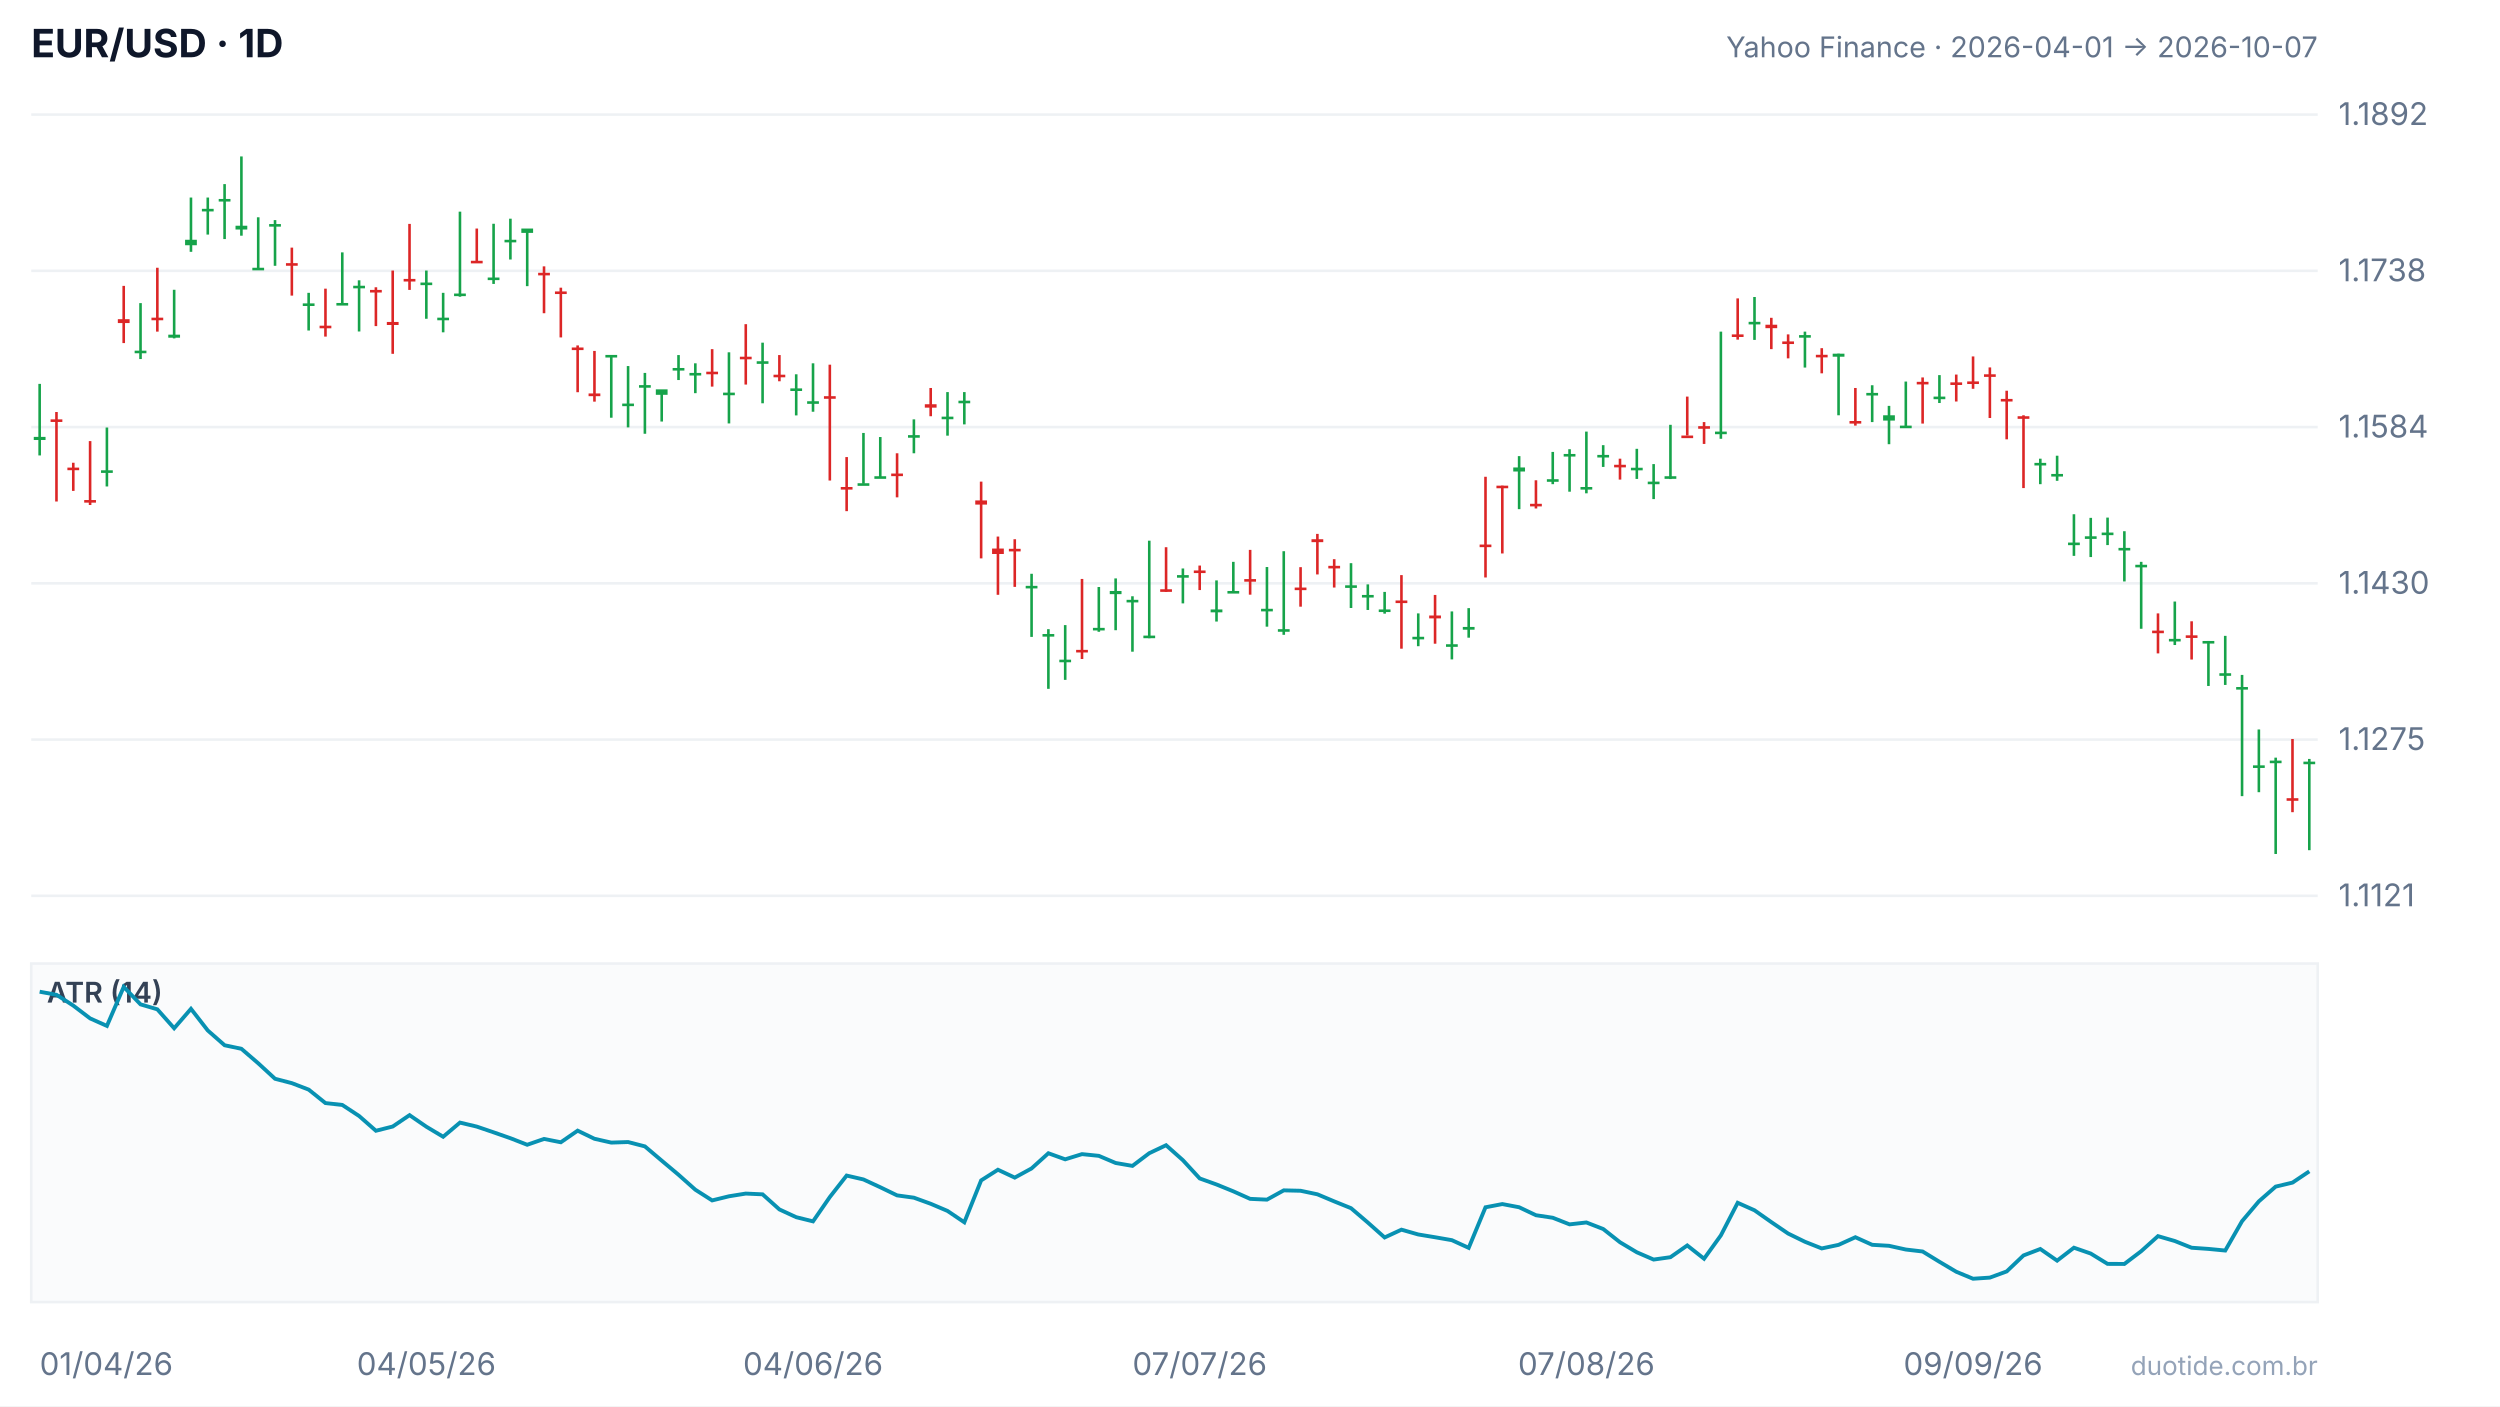
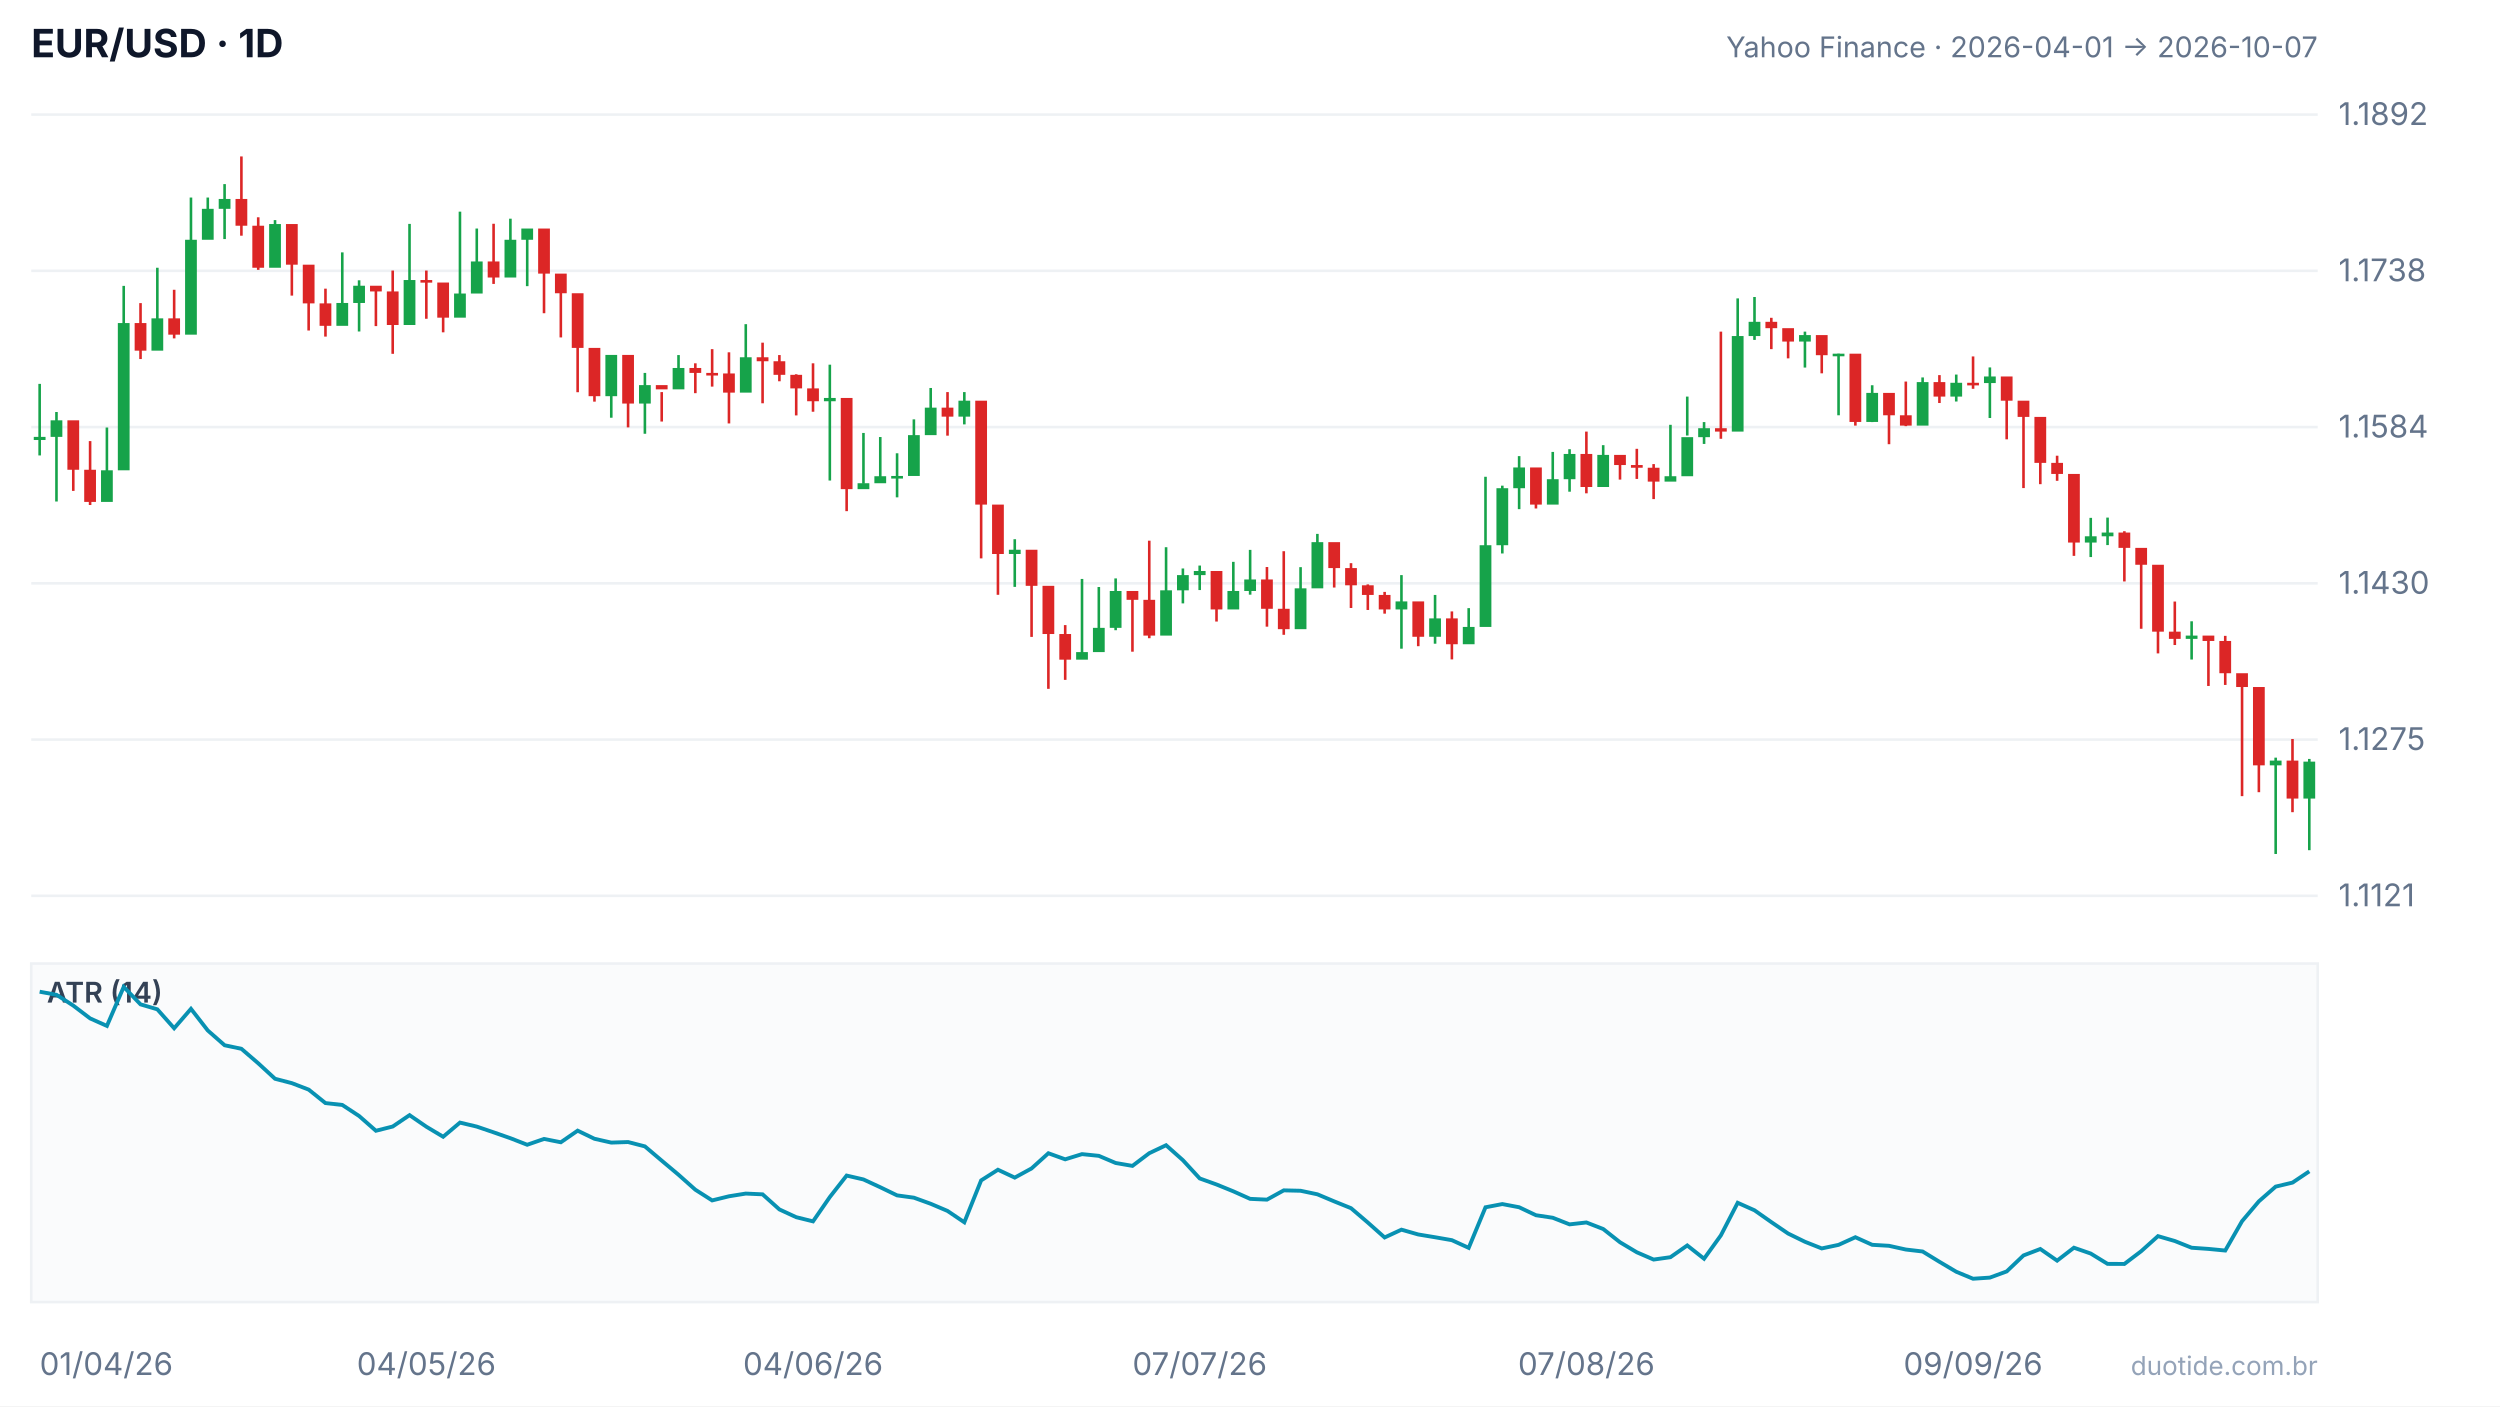
<svg xmlns="http://www.w3.org/2000/svg" viewBox="0 0 960 540" font-family="Inter,system-ui,sans-serif" font-size="12" role="img">
  <rect width="960" height="540" fill="#ffffff" />
  <text x="12" y="22" font-size="15" font-weight="700" fill="#0f172a">EUR/USD · 1D</text>
  <text x="890" y="22" font-size="11" fill="#64748b" text-anchor="end">Yahoo Finance · 2026-04-01 → 2026-10-07</text>
  <line x1="12" x2="890" y1="344" y2="344" stroke="#eef1f4" />
  <text x="898" y="348" fill="#64748b">1.1121</text>
  <line x1="12" x2="890" y1="284" y2="284" stroke="#eef1f4" />
  <text x="898" y="288" fill="#64748b">1.1275</text>
  <line x1="12" x2="890" y1="224" y2="224" stroke="#eef1f4" />
  <text x="898" y="228" fill="#64748b">1.1430</text>
  <line x1="12" x2="890" y1="164" y2="164" stroke="#eef1f4" />
  <text x="898" y="168" fill="#64748b">1.1584</text>
  <line x1="12" x2="890" y1="104" y2="104" stroke="#eef1f4" />
  <text x="898" y="108" fill="#64748b">1.1738</text>
  <line x1="12" x2="890" y1="44" y2="44" stroke="#eef1f4" />
  <text x="898" y="48" fill="#64748b">1.1892</text>
  <text x="15.228" y="528" fill="#64748b" text-anchor="start">01/04/26</text>
  <text x="163.713" y="528" fill="#64748b" text-anchor="middle">04/05/26</text>
  <text x="312.199" y="528" fill="#64748b" text-anchor="middle">04/06/26</text>
  <text x="460.684" y="528" fill="#64748b" text-anchor="middle">07/07/26</text>
  <text x="609.169" y="528" fill="#64748b" text-anchor="middle">07/08/26</text>
  <text x="757.654" y="528" fill="#64748b" text-anchor="middle">09/09/26</text>
  <line x1="15.228" x2="15.228" y1="147.408" y2="174.89" stroke="#16a34a" />
  <rect x="12.968" y="167.765" width="4.519" height="1.198" fill="#16a34a" />
-   <line x1="21.684" x2="21.684" y1="158.211" y2="192.58" stroke="#dc2626" />
-   <rect x="19.424" y="161.035" width="4.519" height="1" fill="#dc2626" />
+   <line x1="21.684" x2="21.684" y1="158.211" y2="192.58" stroke="#16a34a" />
+   <rect x="19.424" y="161.401" width="4.519" height="6.364" fill="#16a34a" />
  <line x1="28.14" x2="28.14" y1="177.693" y2="188.506" stroke="#dc2626" />
-   <rect x="25.88" y="179.559" width="4.519" height="1" fill="#dc2626" />
+   <rect x="25.88" y="161.401" width="4.519" height="18.987" fill="#dc2626" />
  <line x1="34.596" x2="34.596" y1="169.379" y2="193.919" stroke="#dc2626" />
-   <rect x="32.336" y="192.013" width="4.519" height="1" fill="#dc2626" />
+   <rect x="32.336" y="180.388" width="4.519" height="12.347" fill="#dc2626" />
  <line x1="41.051" x2="41.051" y1="164.168" y2="186.802" stroke="#16a34a" />
-   <rect x="38.792" y="180.596" width="4.519" height="1" fill="#16a34a" />
-   <line x1="47.507" x2="47.507" y1="109.776" y2="131.743" stroke="#dc2626" />
-   <rect x="45.248" y="122.567" width="4.519" height="1.487" fill="#dc2626" />
-   <line x1="53.963" x2="53.963" y1="116.394" y2="137.874" stroke="#16a34a" />
-   <rect x="51.704" y="134.652" width="4.519" height="1" fill="#16a34a" />
-   <line x1="60.419" x2="60.419" y1="102.818" y2="127.345" stroke="#dc2626" />
-   <rect x="58.16" y="121.982" width="4.519" height="1" fill="#dc2626" />
-   <line x1="66.875" x2="66.875" y1="111.273" y2="129.942" stroke="#16a34a" />
-   <rect x="64.615" y="128.512" width="4.519" height="1.166" fill="#16a34a" />
+   <rect x="38.792" y="180.596" width="4.519" height="12.139" fill="#16a34a" />
+   <line x1="47.507" x2="47.507" y1="109.776" y2="131.743" stroke="#16a34a" />
+   <rect x="45.248" y="124.055" width="4.519" height="56.541" fill="#16a34a" />
+   <line x1="53.963" x2="53.963" y1="116.394" y2="137.874" stroke="#dc2626" />
+   <rect x="51.704" y="124.055" width="4.519" height="10.598" fill="#dc2626" />
+   <line x1="60.419" x2="60.419" y1="102.818" y2="127.345" stroke="#16a34a" />
+   <rect x="58.16" y="122.248" width="4.519" height="12.404" fill="#16a34a" />
+   <line x1="66.875" x2="66.875" y1="111.273" y2="129.942" stroke="#dc2626" />
+   <rect x="64.615" y="122.248" width="4.519" height="6.263" fill="#dc2626" />
  <line x1="73.331" x2="73.331" y1="75.856" y2="96.699" stroke="#16a34a" />
-   <rect x="71.071" y="92.071" width="4.519" height="2.1" fill="#16a34a" />
+   <rect x="71.071" y="92.071" width="4.519" height="36.44" fill="#16a34a" />
  <line x1="79.787" x2="79.787" y1="75.856" y2="90.078" stroke="#16a34a" />
-   <rect x="77.527" y="80.192" width="4.519" height="1" fill="#16a34a" />
+   <rect x="77.527" y="80.192" width="4.519" height="11.88" fill="#16a34a" />
  <line x1="86.243" x2="86.243" y1="70.697" y2="91.802" stroke="#16a34a" />
-   <rect x="83.983" y="76.399" width="4.519" height="1" fill="#16a34a" />
-   <line x1="92.699" x2="92.699" y1="60.071" y2="90.509" stroke="#16a34a" />
-   <rect x="90.439" y="86.679" width="4.519" height="1.457" fill="#16a34a" />
-   <line x1="99.154" x2="99.154" y1="83.437" y2="103.622" stroke="#16a34a" />
-   <rect x="96.895" y="102.818" width="4.519" height="1" fill="#16a34a" />
+   <rect x="83.983" y="76.399" width="4.519" height="3.793" fill="#16a34a" />
+   <line x1="92.699" x2="92.699" y1="60.071" y2="90.509" stroke="#dc2626" />
+   <rect x="90.439" y="76.399" width="4.519" height="10.28" fill="#dc2626" />
+   <line x1="99.154" x2="99.154" y1="83.437" y2="103.622" stroke="#dc2626" />
+   <rect x="96.895" y="86.679" width="4.519" height="16.139" fill="#dc2626" />
  <line x1="105.61" x2="105.61" y1="84.518" y2="102.068" stroke="#16a34a" />
-   <rect x="103.351" y="86.031" width="4.519" height="1" fill="#16a34a" />
+   <rect x="103.351" y="86.031" width="4.519" height="16.787" fill="#16a34a" />
  <line x1="112.066" x2="112.066" y1="95.085" y2="113.514" stroke="#dc2626" />
-   <rect x="109.807" y="101.048" width="4.519" height="1" fill="#dc2626" />
-   <line x1="118.522" x2="118.522" y1="112.447" y2="126.921" stroke="#16a34a" />
-   <rect x="116.263" y="116.501" width="4.519" height="1" fill="#16a34a" />
+   <rect x="109.807" y="86.031" width="4.519" height="15.607" fill="#dc2626" />
+   <line x1="118.522" x2="118.522" y1="112.447" y2="126.921" stroke="#dc2626" />
+   <rect x="116.263" y="101.638" width="4.519" height="14.862" fill="#dc2626" />
  <line x1="124.978" x2="124.978" y1="110.845" y2="129.253" stroke="#dc2626" />
-   <rect x="122.718" y="125.064" width="4.519" height="1" fill="#dc2626" />
+   <rect x="122.718" y="116.501" width="4.519" height="8.616" fill="#dc2626" />
  <line x1="131.434" x2="131.434" y1="96.914" y2="116.554" stroke="#16a34a" />
-   <rect x="129.174" y="116.341" width="4.519" height="1" fill="#16a34a" />
+   <rect x="129.174" y="116.341" width="4.519" height="8.776" fill="#16a34a" />
  <line x1="137.89" x2="137.89" y1="107.637" y2="127.292" stroke="#16a34a" />
-   <rect x="135.63" y="109.723" width="4.519" height="1" fill="#16a34a" />
+   <rect x="135.63" y="109.723" width="4.519" height="6.618" fill="#16a34a" />
  <line x1="144.346" x2="144.346" y1="110.311" y2="125.223" stroke="#dc2626" />
-   <rect x="142.086" y="111.326" width="4.519" height="1" fill="#dc2626" />
+   <rect x="142.086" y="109.723" width="4.519" height="2.19" fill="#dc2626" />
  <line x1="150.801" x2="150.801" y1="103.89" y2="135.868" stroke="#dc2626" />
-   <rect x="148.542" y="123.63" width="4.519" height="1.168" fill="#dc2626" />
-   <line x1="157.257" x2="157.257" y1="85.977" y2="111.326" stroke="#dc2626" />
-   <rect x="154.998" y="107.103" width="4.519" height="1" fill="#dc2626" />
-   <line x1="163.713" x2="163.713" y1="103.89" y2="122.407" stroke="#16a34a" />
-   <rect x="161.454" y="108.494" width="4.519" height="1" fill="#16a34a" />
-   <line x1="170.169" x2="170.169" y1="112.447" y2="127.611" stroke="#16a34a" />
-   <rect x="167.91" y="121.982" width="4.519" height="1" fill="#16a34a" />
+   <rect x="148.542" y="111.913" width="4.519" height="12.885" fill="#dc2626" />
+   <line x1="157.257" x2="157.257" y1="85.977" y2="111.326" stroke="#16a34a" />
+   <rect x="154.998" y="107.531" width="4.519" height="17.267" fill="#16a34a" />
+   <line x1="163.713" x2="163.713" y1="103.89" y2="122.407" stroke="#dc2626" />
+   <rect x="161.454" y="107.531" width="4.519" height="1" fill="#dc2626" />
+   <line x1="170.169" x2="170.169" y1="112.447" y2="127.611" stroke="#dc2626" />
+   <rect x="167.91" y="108.494" width="4.519" height="13.489" fill="#dc2626" />
  <line x1="176.625" x2="176.625" y1="81.274" y2="113.941" stroke="#16a34a" />
-   <rect x="174.365" y="112.714" width="4.519" height="1" fill="#16a34a" />
-   <line x1="183.081" x2="183.081" y1="87.759" y2="100.673" stroke="#dc2626" />
-   <rect x="180.821" y="100.136" width="4.519" height="1" fill="#dc2626" />
-   <line x1="189.537" x2="189.537" y1="85.923" y2="109.028" stroke="#16a34a" />
-   <rect x="187.277" y="106.567" width="4.519" height="1" fill="#16a34a" />
+   <rect x="174.365" y="112.714" width="4.519" height="9.268" fill="#16a34a" />
+   <line x1="183.081" x2="183.081" y1="87.759" y2="100.673" stroke="#16a34a" />
+   <rect x="180.821" y="100.404" width="4.519" height="12.31" fill="#16a34a" />
+   <line x1="189.537" x2="189.537" y1="85.923" y2="109.028" stroke="#dc2626" />
+   <rect x="187.277" y="100.404" width="4.519" height="6.163" fill="#dc2626" />
  <line x1="195.993" x2="195.993" y1="83.978" y2="99.653" stroke="#16a34a" />
-   <rect x="193.733" y="92.071" width="4.519" height="1" fill="#16a34a" />
+   <rect x="193.733" y="92.071" width="4.519" height="14.496" fill="#16a34a" />
  <line x1="202.449" x2="202.449" y1="88.298" y2="109.883" stroke="#16a34a" />
-   <rect x="200.189" y="87.759" width="4.519" height="1.672" fill="#16a34a" />
+   <rect x="200.189" y="87.759" width="4.519" height="4.313" fill="#16a34a" />
  <line x1="208.904" x2="208.904" y1="102.282" y2="120.281" stroke="#dc2626" />
-   <rect x="206.645" y="104.748" width="4.519" height="1" fill="#dc2626" />
+   <rect x="206.645" y="87.759" width="4.519" height="17.31" fill="#dc2626" />
  <line x1="215.36" x2="215.36" y1="110.471" y2="129.571" stroke="#dc2626" />
-   <rect x="213.101" y="111.913" width="4.519" height="1" fill="#dc2626" />
+   <rect x="213.101" y="105.068" width="4.519" height="7.539" fill="#dc2626" />
  <line x1="221.816" x2="221.816" y1="132.642" y2="150.613" stroke="#dc2626" />
-   <rect x="219.557" y="133.436" width="4.519" height="1" fill="#dc2626" />
+   <rect x="219.557" y="112.607" width="4.519" height="20.987" fill="#dc2626" />
  <line x1="228.272" x2="228.272" y1="134.758" y2="154.232" stroke="#dc2626" />
-   <rect x="226.013" y="151.085" width="4.519" height="1.05" fill="#dc2626" />
+   <rect x="226.013" y="133.594" width="4.519" height="18.541" fill="#dc2626" />
  <line x1="234.728" x2="234.728" y1="136.343" y2="160.408" stroke="#16a34a" />
-   <rect x="232.468" y="136.29" width="4.519" height="1" fill="#16a34a" />
-   <line x1="241.184" x2="241.184" y1="140.565" y2="164.115" stroke="#16a34a" />
-   <rect x="238.924" y="154.966" width="4.519" height="1" fill="#16a34a" />
+   <rect x="232.468" y="136.29" width="4.519" height="15.845" fill="#16a34a" />
+   <line x1="241.184" x2="241.184" y1="140.565" y2="164.115" stroke="#dc2626" />
+   <rect x="238.924" y="136.29" width="4.519" height="18.675" fill="#dc2626" />
  <line x1="247.64" x2="247.64" y1="143.2" y2="166.566" stroke="#16a34a" />
-   <rect x="245.38" y="147.882" width="4.519" height="1" fill="#16a34a" />
-   <line x1="254.096" x2="254.096" y1="150.561" y2="161.871" stroke="#16a34a" />
-   <rect x="251.836" y="149.51" width="4.519" height="2.1" fill="#16a34a" />
+   <rect x="245.38" y="147.882" width="4.519" height="7.084" fill="#16a34a" />
+   <line x1="254.096" x2="254.096" y1="150.561" y2="161.871" stroke="#dc2626" />
+   <rect x="251.836" y="147.882" width="4.519" height="1.629" fill="#dc2626" />
  <line x1="260.551" x2="260.551" y1="136.343" y2="145.937" stroke="#16a34a" />
-   <rect x="258.292" y="141.303" width="4.519" height="1" fill="#16a34a" />
-   <line x1="267.007" x2="267.007" y1="139.51" y2="150.98" stroke="#16a34a" />
-   <rect x="264.748" y="143.2" width="4.519" height="1" fill="#16a34a" />
+   <rect x="258.292" y="141.303" width="4.519" height="8.207" fill="#16a34a" />
+   <line x1="267.007" x2="267.007" y1="139.51" y2="150.98" stroke="#dc2626" />
+   <rect x="264.748" y="141.303" width="4.519" height="1.897" fill="#dc2626" />
  <line x1="273.463" x2="273.463" y1="134.07" y2="148.46" stroke="#dc2626" />
-   <rect x="271.204" y="142.726" width="4.519" height="1" fill="#dc2626" />
-   <line x1="279.919" x2="279.919" y1="135.286" y2="162.601" stroke="#16a34a" />
-   <rect x="277.66" y="150.771" width="4.519" height="1" fill="#16a34a" />
-   <line x1="286.375" x2="286.375" y1="124.48" y2="147.671" stroke="#dc2626" />
-   <rect x="284.115" y="136.977" width="4.519" height="1" fill="#dc2626" />
-   <line x1="292.831" x2="292.831" y1="131.584" y2="154.861" stroke="#16a34a" />
-   <rect x="290.571" y="138.719" width="4.519" height="1" fill="#16a34a" />
+   <rect x="271.204" y="143.2" width="4.519" height="1" fill="#dc2626" />
+   <line x1="279.919" x2="279.919" y1="135.286" y2="162.601" stroke="#dc2626" />
+   <rect x="277.66" y="143.41" width="4.519" height="7.36" fill="#dc2626" />
+   <line x1="286.375" x2="286.375" y1="124.48" y2="147.671" stroke="#16a34a" />
+   <rect x="284.115" y="137.188" width="4.519" height="13.582" fill="#16a34a" />
+   <line x1="292.831" x2="292.831" y1="131.584" y2="154.861" stroke="#dc2626" />
+   <rect x="290.571" y="137.188" width="4.519" height="1.531" fill="#dc2626" />
  <line x1="299.287" x2="299.287" y1="136.343" y2="146.41" stroke="#dc2626" />
-   <rect x="297.027" y="143.884" width="4.519" height="1" fill="#dc2626" />
-   <line x1="305.743" x2="305.743" y1="143.726" y2="159.519" stroke="#16a34a" />
-   <rect x="303.483" y="149.143" width="4.519" height="1" fill="#16a34a" />
-   <line x1="312.199" x2="312.199" y1="139.51" y2="158.107" stroke="#16a34a" />
-   <rect x="309.939" y="154.075" width="4.519" height="1" fill="#16a34a" />
-   <line x1="318.654" x2="318.654" y1="140.037" y2="184.528" stroke="#dc2626" />
-   <rect x="316.395" y="152.135" width="4.519" height="1" fill="#dc2626" />
+   <rect x="297.027" y="138.719" width="4.519" height="5.218" fill="#dc2626" />
+   <line x1="305.743" x2="305.743" y1="143.726" y2="159.519" stroke="#dc2626" />
+   <rect x="303.483" y="143.937" width="4.519" height="5.206" fill="#dc2626" />
+   <line x1="312.199" x2="312.199" y1="139.51" y2="158.107" stroke="#dc2626" />
+   <rect x="309.939" y="149.143" width="4.519" height="4.932" fill="#dc2626" />
+   <line x1="318.654" x2="318.654" y1="140.037" y2="184.528" stroke="#16a34a" />
+   <rect x="316.395" y="152.816" width="4.519" height="1.259" fill="#16a34a" />
  <line x1="325.11" x2="325.11" y1="175.513" y2="196.286" stroke="#dc2626" />
-   <rect x="322.851" y="187.009" width="4.519" height="1" fill="#dc2626" />
+   <rect x="322.851" y="152.816" width="4.519" height="35.019" fill="#dc2626" />
  <line x1="331.566" x2="331.566" y1="166.253" y2="185.769" stroke="#16a34a" />
-   <rect x="329.307" y="185.562" width="4.519" height="1" fill="#16a34a" />
+   <rect x="329.307" y="185.562" width="4.519" height="2.273" fill="#16a34a" />
  <line x1="338.022" x2="338.022" y1="167.817" y2="183.39" stroke="#16a34a" />
-   <rect x="335.762" y="182.873" width="4.519" height="1" fill="#16a34a" />
-   <line x1="344.478" x2="344.478" y1="174.059" y2="190.982" stroke="#dc2626" />
-   <rect x="342.218" y="181.838" width="4.519" height="1" fill="#dc2626" />
+   <rect x="335.762" y="182.873" width="4.519" height="2.689" fill="#16a34a" />
+   <line x1="344.478" x2="344.478" y1="174.059" y2="190.982" stroke="#16a34a" />
+   <rect x="342.218" y="182.77" width="4.519" height="1" fill="#16a34a" />
  <line x1="350.934" x2="350.934" y1="161.035" y2="174.059" stroke="#16a34a" />
-   <rect x="348.674" y="167.088" width="4.519" height="1" fill="#16a34a" />
-   <line x1="357.39" x2="357.39" y1="148.986" y2="159.832" stroke="#dc2626" />
-   <rect x="355.13" y="155.228" width="4.519" height="1.309" fill="#dc2626" />
-   <line x1="363.846" x2="363.846" y1="150.561" y2="167.296" stroke="#16a34a" />
-   <rect x="361.586" y="159.99" width="4.519" height="1" fill="#16a34a" />
+   <rect x="348.674" y="167.088" width="4.519" height="15.682" fill="#16a34a" />
+   <line x1="357.39" x2="357.39" y1="148.986" y2="159.832" stroke="#16a34a" />
+   <rect x="355.13" y="156.537" width="4.519" height="10.551" fill="#16a34a" />
+   <line x1="363.846" x2="363.846" y1="150.561" y2="167.296" stroke="#dc2626" />
+   <rect x="361.586" y="156.537" width="4.519" height="3.453" fill="#dc2626" />
  <line x1="370.301" x2="370.301" y1="150.561" y2="162.967" stroke="#16a34a" />
-   <rect x="368.042" y="153.865" width="4.519" height="1" fill="#16a34a" />
+   <rect x="368.042" y="153.865" width="4.519" height="6.125" fill="#16a34a" />
  <line x1="376.757" x2="376.757" y1="184.942" y2="214.421" stroke="#dc2626" />
-   <rect x="374.498" y="192.168" width="4.519" height="1.597" fill="#dc2626" />
+   <rect x="374.498" y="153.865" width="4.519" height="39.9" fill="#dc2626" />
  <line x1="383.213" x2="383.213" y1="206.038" y2="228.407" stroke="#dc2626" />
-   <rect x="380.954" y="210.642" width="4.519" height="2.094" fill="#dc2626" />
-   <line x1="389.669" x2="389.669" y1="207.062" y2="225.363" stroke="#dc2626" />
-   <rect x="387.41" y="210.744" width="4.519" height="1" fill="#dc2626" />
-   <line x1="396.125" x2="396.125" y1="220.331" y2="244.572" stroke="#16a34a" />
-   <rect x="393.865" y="224.956" width="4.519" height="1" fill="#16a34a" />
-   <line x1="402.581" x2="402.581" y1="241.6" y2="264.513" stroke="#16a34a" />
-   <rect x="400.321" y="243.464" width="4.519" height="1" fill="#16a34a" />
-   <line x1="409.037" x2="409.037" y1="240.037" y2="261.069" stroke="#16a34a" />
-   <rect x="406.777" y="253.312" width="4.519" height="1" fill="#16a34a" />
-   <line x1="415.493" x2="415.493" y1="222.315" y2="253.061" stroke="#dc2626" />
-   <rect x="413.233" y="249.549" width="4.519" height="1" fill="#dc2626" />
+   <rect x="380.954" y="193.765" width="4.519" height="18.972" fill="#dc2626" />
+   <line x1="389.669" x2="389.669" y1="207.062" y2="225.363" stroke="#16a34a" />
+   <rect x="387.41" y="211.102" width="4.519" height="1.635" fill="#16a34a" />
+   <line x1="396.125" x2="396.125" y1="220.331" y2="244.572" stroke="#dc2626" />
+   <rect x="393.865" y="211.102" width="4.519" height="13.855" fill="#dc2626" />
+   <line x1="402.581" x2="402.581" y1="241.6" y2="264.513" stroke="#dc2626" />
+   <rect x="400.321" y="224.956" width="4.519" height="18.507" fill="#dc2626" />
+   <line x1="409.037" x2="409.037" y1="240.037" y2="261.069" stroke="#dc2626" />
+   <rect x="406.777" y="243.464" width="4.519" height="9.848" fill="#dc2626" />
+   <line x1="415.493" x2="415.493" y1="222.315" y2="253.061" stroke="#16a34a" />
+   <rect x="413.233" y="250.402" width="4.519" height="2.909" fill="#16a34a" />
  <line x1="421.949" x2="421.949" y1="225.413" y2="242.608" stroke="#16a34a" />
-   <rect x="419.689" y="241.096" width="4.519" height="1" fill="#16a34a" />
+   <rect x="419.689" y="241.096" width="4.519" height="9.307" fill="#16a34a" />
  <line x1="428.404" x2="428.404" y1="222.111" y2="242.003" stroke="#16a34a" />
-   <rect x="426.145" y="226.936" width="4.519" height="1.217" fill="#16a34a" />
-   <line x1="434.86" x2="434.86" y1="228.964" y2="250.251" stroke="#16a34a" />
-   <rect x="432.601" y="230.332" width="4.519" height="1" fill="#16a34a" />
-   <line x1="441.316" x2="441.316" y1="207.625" y2="245.075" stroke="#16a34a" />
-   <rect x="439.057" y="244.068" width="4.519" height="1" fill="#16a34a" />
-   <line x1="447.772" x2="447.772" y1="210.131" y2="227.291" stroke="#dc2626" />
-   <rect x="445.513" y="226.277" width="4.519" height="1" fill="#dc2626" />
+   <rect x="426.145" y="226.936" width="4.519" height="14.16" fill="#16a34a" />
+   <line x1="434.86" x2="434.86" y1="228.964" y2="250.251" stroke="#dc2626" />
+   <rect x="432.601" y="226.936" width="4.519" height="3.396" fill="#dc2626" />
+   <line x1="441.316" x2="441.316" y1="207.625" y2="245.075" stroke="#dc2626" />
+   <rect x="439.057" y="230.332" width="4.519" height="13.736" fill="#dc2626" />
+   <line x1="447.772" x2="447.772" y1="210.131" y2="227.291" stroke="#16a34a" />
+   <rect x="445.513" y="226.683" width="4.519" height="17.386" fill="#16a34a" />
  <line x1="454.228" x2="454.228" y1="218.295" y2="231.7" stroke="#16a34a" />
-   <rect x="451.968" y="220.84" width="4.519" height="1" fill="#16a34a" />
-   <line x1="460.684" x2="460.684" y1="217.174" y2="226.581" stroke="#dc2626" />
-   <rect x="458.424" y="219.058" width="4.519" height="1" fill="#dc2626" />
-   <line x1="467.14" x2="467.14" y1="222.874" y2="238.675" stroke="#16a34a" />
-   <rect x="464.88" y="234.027" width="4.519" height="1.112" fill="#16a34a" />
+   <rect x="451.968" y="220.84" width="4.519" height="5.843" fill="#16a34a" />
+   <line x1="460.684" x2="460.684" y1="217.174" y2="226.581" stroke="#16a34a" />
+   <rect x="458.424" y="219.262" width="4.519" height="1.578" fill="#16a34a" />
+   <line x1="467.14" x2="467.14" y1="222.874" y2="238.675" stroke="#dc2626" />
+   <rect x="464.88" y="219.262" width="4.519" height="14.765" fill="#dc2626" />
  <line x1="473.596" x2="473.596" y1="215.747" y2="227.24" stroke="#16a34a" />
-   <rect x="471.336" y="226.936" width="4.519" height="1" fill="#16a34a" />
-   <line x1="480.051" x2="480.051" y1="211.153" y2="228.356" stroke="#dc2626" />
-   <rect x="477.792" y="222.366" width="4.519" height="1" fill="#dc2626" />
-   <line x1="486.507" x2="486.507" y1="217.735" y2="240.642" stroke="#16a34a" />
-   <rect x="484.248" y="233.774" width="4.519" height="1" fill="#16a34a" />
-   <line x1="492.963" x2="492.963" y1="211.664" y2="243.766" stroke="#16a34a" />
-   <rect x="490.704" y="241.6" width="4.519" height="1" fill="#16a34a" />
-   <line x1="499.419" x2="499.419" y1="217.786" y2="232.965" stroke="#dc2626" />
-   <rect x="497.16" y="225.617" width="4.519" height="1" fill="#dc2626" />
-   <line x1="505.875" x2="505.875" y1="205.013" y2="220.585" stroke="#dc2626" />
-   <rect x="503.615" y="207.062" width="4.519" height="1.126" fill="#dc2626" />
+   <rect x="471.336" y="226.936" width="4.519" height="7.091" fill="#16a34a" />
+   <line x1="480.051" x2="480.051" y1="211.153" y2="228.356" stroke="#16a34a" />
+   <rect x="477.792" y="222.518" width="4.519" height="4.418" fill="#16a34a" />
+   <line x1="486.507" x2="486.507" y1="217.735" y2="240.642" stroke="#dc2626" />
+   <rect x="484.248" y="222.518" width="4.519" height="11.256" fill="#dc2626" />
+   <line x1="492.963" x2="492.963" y1="211.664" y2="243.766" stroke="#dc2626" />
+   <rect x="490.704" y="233.774" width="4.519" height="7.826" fill="#dc2626" />
+   <line x1="499.419" x2="499.419" y1="217.786" y2="232.965" stroke="#16a34a" />
+   <rect x="497.16" y="225.921" width="4.519" height="15.679" fill="#16a34a" />
+   <line x1="505.875" x2="505.875" y1="205.013" y2="220.585" stroke="#16a34a" />
+   <rect x="503.615" y="208.187" width="4.519" height="17.734" fill="#16a34a" />
  <line x1="512.331" x2="512.331" y1="214.726" y2="225.617" stroke="#dc2626" />
-   <rect x="510.071" y="217.276" width="4.519" height="1" fill="#dc2626" />
-   <line x1="518.787" x2="518.787" y1="216.257" y2="233.471" stroke="#16a34a" />
-   <rect x="516.527" y="224.753" width="4.519" height="1" fill="#16a34a" />
-   <line x1="525.243" x2="525.243" y1="224.398" y2="234.23" stroke="#16a34a" />
-   <rect x="522.983" y="228.458" width="4.519" height="1" fill="#16a34a" />
-   <line x1="531.699" x2="531.699" y1="227.291" y2="235.645" stroke="#16a34a" />
-   <rect x="529.439" y="234.027" width="4.519" height="1" fill="#16a34a" />
-   <line x1="538.154" x2="538.154" y1="220.84" y2="249.097" stroke="#dc2626" />
-   <rect x="535.895" y="230.586" width="4.519" height="1" fill="#dc2626" />
-   <line x1="544.61" x2="544.61" y1="235.544" y2="248.142" stroke="#16a34a" />
-   <rect x="542.351" y="244.521" width="4.519" height="1" fill="#16a34a" />
-   <line x1="551.066" x2="551.066" y1="228.458" y2="247.187" stroke="#dc2626" />
-   <rect x="548.807" y="236.352" width="4.519" height="1.111" fill="#dc2626" />
-   <line x1="557.522" x2="557.522" y1="234.786" y2="253.212" stroke="#16a34a" />
-   <rect x="555.262" y="247.388" width="4.519" height="1" fill="#16a34a" />
+   <rect x="510.071" y="208.187" width="4.519" height="9.955" fill="#dc2626" />
+   <line x1="518.787" x2="518.787" y1="216.257" y2="233.471" stroke="#dc2626" />
+   <rect x="516.527" y="218.142" width="4.519" height="6.611" fill="#dc2626" />
+   <line x1="525.243" x2="525.243" y1="224.398" y2="234.23" stroke="#dc2626" />
+   <rect x="522.983" y="224.753" width="4.519" height="3.704" fill="#dc2626" />
+   <line x1="531.699" x2="531.699" y1="227.291" y2="235.645" stroke="#dc2626" />
+   <rect x="529.439" y="228.458" width="4.519" height="5.57" fill="#dc2626" />
+   <line x1="538.154" x2="538.154" y1="220.84" y2="249.097" stroke="#16a34a" />
+   <rect x="535.895" y="230.941" width="4.519" height="3.087" fill="#16a34a" />
+   <line x1="544.61" x2="544.61" y1="235.544" y2="248.142" stroke="#dc2626" />
+   <rect x="542.351" y="230.941" width="4.519" height="13.581" fill="#dc2626" />
+   <line x1="551.066" x2="551.066" y1="228.458" y2="247.187" stroke="#16a34a" />
+   <rect x="548.807" y="237.463" width="4.519" height="7.058" fill="#16a34a" />
+   <line x1="557.522" x2="557.522" y1="234.786" y2="253.212" stroke="#dc2626" />
+   <rect x="555.262" y="237.463" width="4.519" height="9.925" fill="#dc2626" />
  <line x1="563.978" x2="563.978" y1="233.522" y2="244.873" stroke="#16a34a" />
-   <rect x="561.718" y="240.743" width="4.519" height="1.059" fill="#16a34a" />
-   <line x1="570.434" x2="570.434" y1="183.08" y2="221.755" stroke="#dc2626" />
-   <rect x="568.174" y="209.108" width="4.519" height="1" fill="#dc2626" />
-   <line x1="576.89" x2="576.89" y1="186.493" y2="212.532" stroke="#dc2626" />
-   <rect x="574.63" y="186.493" width="4.519" height="1" fill="#dc2626" />
+   <rect x="561.718" y="240.743" width="4.519" height="6.645" fill="#16a34a" />
+   <line x1="570.434" x2="570.434" y1="183.08" y2="221.755" stroke="#16a34a" />
+   <rect x="568.174" y="209.364" width="4.519" height="31.379" fill="#16a34a" />
+   <line x1="576.89" x2="576.89" y1="186.493" y2="212.532" stroke="#16a34a" />
+   <rect x="574.63" y="187.473" width="4.519" height="21.89" fill="#16a34a" />
  <line x1="583.346" x2="583.346" y1="175.15" y2="195.515" stroke="#16a34a" />
-   <rect x="581.086" y="179.507" width="4.519" height="1.554" fill="#16a34a" />
+   <rect x="581.086" y="179.507" width="4.519" height="7.966" fill="#16a34a" />
  <line x1="589.801" x2="589.801" y1="184.425" y2="195.258" stroke="#dc2626" />
-   <rect x="587.542" y="193.456" width="4.519" height="1" fill="#dc2626" />
+   <rect x="587.542" y="179.507" width="4.519" height="14.257" fill="#dc2626" />
  <line x1="596.257" x2="596.257" y1="173.54" y2="185.924" stroke="#16a34a" />
-   <rect x="593.998" y="184.012" width="4.519" height="1" fill="#16a34a" />
+   <rect x="593.998" y="184.012" width="4.519" height="9.753" fill="#16a34a" />
  <line x1="602.713" x2="602.713" y1="172.5" y2="188.816" stroke="#16a34a" />
-   <rect x="600.454" y="174.319" width="4.519" height="1" fill="#16a34a" />
-   <line x1="609.169" x2="609.169" y1="165.732" y2="189.435" stroke="#16a34a" />
-   <rect x="606.91" y="187.009" width="4.519" height="1" fill="#16a34a" />
+   <rect x="600.454" y="174.319" width="4.519" height="9.693" fill="#16a34a" />
+   <line x1="609.169" x2="609.169" y1="165.732" y2="189.435" stroke="#dc2626" />
+   <rect x="606.91" y="174.319" width="4.519" height="12.69" fill="#dc2626" />
  <line x1="615.625" x2="615.625" y1="170.94" y2="179.3" stroke="#16a34a" />
-   <rect x="613.365" y="174.683" width="4.519" height="1" fill="#16a34a" />
+   <rect x="613.365" y="174.683" width="4.519" height="12.326" fill="#16a34a" />
  <line x1="622.081" x2="622.081" y1="176.136" y2="184.166" stroke="#dc2626" />
-   <rect x="619.821" y="178.471" width="4.519" height="1" fill="#dc2626" />
-   <line x1="628.537" x2="628.537" y1="172.345" y2="183.908" stroke="#16a34a" />
-   <rect x="626.277" y="179.611" width="4.519" height="1" fill="#16a34a" />
-   <line x1="634.993" x2="634.993" y1="178.211" y2="191.653" stroke="#16a34a" />
-   <rect x="632.733" y="184.942" width="4.519" height="1" fill="#16a34a" />
+   <rect x="619.821" y="174.683" width="4.519" height="3.891" fill="#dc2626" />
+   <line x1="628.537" x2="628.537" y1="172.345" y2="183.908" stroke="#dc2626" />
+   <rect x="626.277" y="178.574" width="4.519" height="1.037" fill="#dc2626" />
+   <line x1="634.993" x2="634.993" y1="178.211" y2="191.653" stroke="#dc2626" />
+   <rect x="632.733" y="179.611" width="4.519" height="5.331" fill="#dc2626" />
  <line x1="641.449" x2="641.449" y1="163.124" y2="183.96" stroke="#16a34a" />
-   <rect x="639.189" y="182.873" width="4.519" height="1" fill="#16a34a" />
-   <line x1="647.904" x2="647.904" y1="152.292" y2="167.244" stroke="#dc2626" />
-   <rect x="645.645" y="167.244" width="4.519" height="1" fill="#dc2626" />
-   <line x1="654.36" x2="654.36" y1="162.079" y2="170.472" stroke="#dc2626" />
-   <rect x="652.101" y="163.646" width="4.519" height="1" fill="#dc2626" />
-   <line x1="660.816" x2="660.816" y1="127.345" y2="168.494" stroke="#16a34a" />
-   <rect x="658.557" y="165.732" width="4.519" height="1" fill="#16a34a" />
-   <line x1="667.272" x2="667.272" y1="114.582" y2="130.419" stroke="#dc2626" />
-   <rect x="665.012" y="128.406" width="4.519" height="1" fill="#dc2626" />
+   <rect x="639.189" y="182.873" width="4.519" height="2.069" fill="#16a34a" />
+   <line x1="647.904" x2="647.904" y1="152.292" y2="167.244" stroke="#16a34a" />
+   <rect x="645.645" y="167.869" width="4.519" height="15.004" fill="#16a34a" />
+   <line x1="654.36" x2="654.36" y1="162.079" y2="170.472" stroke="#16a34a" />
+   <rect x="652.101" y="164.428" width="4.519" height="3.441" fill="#16a34a" />
+   <line x1="660.816" x2="660.816" y1="127.345" y2="168.494" stroke="#dc2626" />
+   <rect x="658.557" y="164.428" width="4.519" height="1.304" fill="#dc2626" />
+   <line x1="667.272" x2="667.272" y1="114.582" y2="130.419" stroke="#16a34a" />
+   <rect x="665.012" y="129.042" width="4.519" height="36.691" fill="#16a34a" />
  <line x1="673.728" x2="673.728" y1="114.048" y2="130.525" stroke="#16a34a" />
-   <rect x="671.468" y="123.577" width="4.519" height="1" fill="#16a34a" />
+   <rect x="671.468" y="123.577" width="4.519" height="5.465" fill="#16a34a" />
  <line x1="680.184" x2="680.184" y1="122.036" y2="134.07" stroke="#dc2626" />
-   <rect x="677.924" y="124.692" width="4.519" height="1.327" fill="#dc2626" />
+   <rect x="677.924" y="123.577" width="4.519" height="2.443" fill="#dc2626" />
  <line x1="686.64" x2="686.64" y1="128.406" y2="137.611" stroke="#dc2626" />
-   <rect x="684.38" y="131.108" width="4.519" height="1" fill="#dc2626" />
+   <rect x="684.38" y="126.019" width="4.519" height="5.141" fill="#dc2626" />
  <line x1="693.096" x2="693.096" y1="127.345" y2="141.145" stroke="#16a34a" />
-   <rect x="690.836" y="128.671" width="4.519" height="1" fill="#16a34a" />
+   <rect x="690.836" y="128.671" width="4.519" height="2.49" fill="#16a34a" />
  <line x1="699.551" x2="699.551" y1="133.7" y2="143.358" stroke="#dc2626" />
-   <rect x="697.292" y="136.237" width="4.519" height="1" fill="#dc2626" />
+   <rect x="697.292" y="128.671" width="4.519" height="7.725" fill="#dc2626" />
  <line x1="706.007" x2="706.007" y1="135.815" y2="159.467" stroke="#16a34a" />
-   <rect x="703.748" y="135.815" width="4.519" height="1.162" fill="#16a34a" />
+   <rect x="703.748" y="135.815" width="4.519" height="1" fill="#16a34a" />
  <line x1="712.463" x2="712.463" y1="148.986" y2="163.437" stroke="#dc2626" />
-   <rect x="710.204" y="161.662" width="4.519" height="1" fill="#dc2626" />
+   <rect x="710.204" y="135.815" width="4.519" height="26.213" fill="#dc2626" />
  <line x1="718.919" x2="718.919" y1="147.934" y2="162.079" stroke="#16a34a" />
-   <rect x="716.66" y="150.875" width="4.519" height="1" fill="#16a34a" />
-   <line x1="725.375" x2="725.375" y1="155.856" y2="170.576" stroke="#16a34a" />
-   <rect x="723.115" y="159.467" width="4.519" height="2.038" fill="#16a34a" />
-   <line x1="731.831" x2="731.831" y1="146.515" y2="163.646" stroke="#16a34a" />
-   <rect x="729.571" y="163.437" width="4.519" height="1" fill="#16a34a" />
-   <line x1="738.287" x2="738.287" y1="144.937" y2="162.654" stroke="#dc2626" />
-   <rect x="736.027" y="146.62" width="4.519" height="1" fill="#dc2626" />
-   <line x1="744.743" x2="744.743" y1="144.042" y2="154.756" stroke="#16a34a" />
-   <rect x="742.483" y="152.292" width="4.519" height="1" fill="#16a34a" />
-   <line x1="751.199" x2="751.199" y1="143.832" y2="154.18" stroke="#dc2626" />
-   <rect x="748.939" y="146.83" width="4.519" height="1" fill="#dc2626" />
+   <rect x="716.66" y="150.875" width="4.519" height="11.152" fill="#16a34a" />
+   <line x1="725.375" x2="725.375" y1="155.856" y2="170.576" stroke="#dc2626" />
+   <rect x="723.115" y="150.875" width="4.519" height="8.591" fill="#dc2626" />
+   <line x1="731.831" x2="731.831" y1="146.515" y2="163.646" stroke="#dc2626" />
+   <rect x="729.571" y="159.467" width="4.519" height="3.97" fill="#dc2626" />
+   <line x1="738.287" x2="738.287" y1="144.937" y2="162.654" stroke="#16a34a" />
+   <rect x="736.027" y="146.725" width="4.519" height="16.712" fill="#16a34a" />
+   <line x1="744.743" x2="744.743" y1="144.042" y2="154.756" stroke="#dc2626" />
+   <rect x="742.483" y="146.725" width="4.519" height="5.567" fill="#dc2626" />
+   <line x1="751.199" x2="751.199" y1="143.832" y2="154.18" stroke="#16a34a" />
+   <rect x="748.939" y="146.988" width="4.519" height="5.304" fill="#16a34a" />
  <line x1="757.654" x2="757.654" y1="136.871" y2="149.3" stroke="#dc2626" />
-   <rect x="755.395" y="146.462" width="4.519" height="1" fill="#dc2626" />
-   <line x1="764.11" x2="764.11" y1="141.092" y2="160.513" stroke="#dc2626" />
-   <rect x="761.851" y="143.726" width="4.519" height="1" fill="#dc2626" />
+   <rect x="755.395" y="146.988" width="4.519" height="1" fill="#dc2626" />
+   <line x1="764.11" x2="764.11" y1="141.092" y2="160.513" stroke="#16a34a" />
+   <rect x="761.851" y="144.569" width="4.519" height="2.525" fill="#16a34a" />
  <line x1="770.566" x2="770.566" y1="150.035" y2="168.702" stroke="#dc2626" />
-   <rect x="768.307" y="153.184" width="4.519" height="1" fill="#dc2626" />
+   <rect x="768.307" y="144.569" width="4.519" height="9.296" fill="#dc2626" />
  <line x1="777.022" x2="777.022" y1="159.467" y2="187.422" stroke="#dc2626" />
-   <rect x="774.762" y="159.832" width="4.519" height="1" fill="#dc2626" />
-   <line x1="783.478" x2="783.478" y1="176.136" y2="185.924" stroke="#16a34a" />
-   <rect x="781.218" y="177.745" width="4.519" height="1" fill="#16a34a" />
-   <line x1="789.934" x2="789.934" y1="174.994" y2="184.632" stroke="#16a34a" />
-   <rect x="787.674" y="181.993" width="4.519" height="1" fill="#16a34a" />
-   <line x1="796.39" x2="796.39" y1="197.469" y2="213.451" stroke="#16a34a" />
-   <rect x="794.13" y="208.341" width="4.519" height="1" fill="#16a34a" />
+   <rect x="774.762" y="153.865" width="4.519" height="6.229" fill="#dc2626" />
+   <line x1="783.478" x2="783.478" y1="176.136" y2="185.924" stroke="#dc2626" />
+   <rect x="781.218" y="160.094" width="4.519" height="17.651" fill="#dc2626" />
+   <line x1="789.934" x2="789.934" y1="174.994" y2="184.632" stroke="#dc2626" />
+   <rect x="787.674" y="177.745" width="4.519" height="4.249" fill="#dc2626" />
+   <line x1="796.39" x2="796.39" y1="197.469" y2="213.451" stroke="#dc2626" />
+   <rect x="794.13" y="181.993" width="4.519" height="26.348" fill="#dc2626" />
  <line x1="802.846" x2="802.846" y1="198.857" y2="213.911" stroke="#16a34a" />
-   <rect x="800.586" y="205.935" width="4.519" height="1" fill="#16a34a" />
+   <rect x="800.586" y="205.935" width="4.519" height="2.406" fill="#16a34a" />
  <line x1="809.301" x2="809.301" y1="198.754" y2="209.313" stroke="#16a34a" />
-   <rect x="807.042" y="204.501" width="4.519" height="1" fill="#16a34a" />
-   <line x1="815.757" x2="815.757" y1="203.988" y2="223.28" stroke="#16a34a" />
-   <rect x="813.498" y="210.387" width="4.519" height="1" fill="#16a34a" />
-   <line x1="822.213" x2="822.213" y1="215.747" y2="241.449" stroke="#16a34a" />
-   <rect x="819.954" y="216.868" width="4.519" height="1" fill="#16a34a" />
+   <rect x="807.042" y="204.501" width="4.519" height="1.434" fill="#16a34a" />
+   <line x1="815.757" x2="815.757" y1="203.988" y2="223.28" stroke="#dc2626" />
+   <rect x="813.498" y="204.501" width="4.519" height="5.885" fill="#dc2626" />
+   <line x1="822.213" x2="822.213" y1="215.747" y2="241.449" stroke="#dc2626" />
+   <rect x="819.954" y="210.387" width="4.519" height="6.482" fill="#dc2626" />
  <line x1="828.669" x2="828.669" y1="235.544" y2="250.904" stroke="#dc2626" />
-   <rect x="826.41" y="242.154" width="4.519" height="1" fill="#dc2626" />
-   <line x1="835.125" x2="835.125" y1="230.991" y2="247.69" stroke="#16a34a" />
-   <rect x="832.865" y="245.326" width="4.519" height="1" fill="#16a34a" />
-   <line x1="841.581" x2="841.581" y1="238.574" y2="253.262" stroke="#dc2626" />
-   <rect x="839.321" y="243.968" width="4.519" height="1" fill="#dc2626" />
-   <line x1="848.037" x2="848.037" y1="246.131" y2="263.415" stroke="#16a34a" />
-   <rect x="845.777" y="246.131" width="4.519" height="1" fill="#16a34a" />
-   <line x1="854.493" x2="854.493" y1="244.169" y2="263.016" stroke="#16a34a" />
-   <rect x="852.233" y="258.519" width="4.519" height="1" fill="#16a34a" />
-   <line x1="860.949" x2="860.949" y1="259.169" y2="305.721" stroke="#16a34a" />
-   <rect x="858.689" y="263.815" width="4.519" height="1" fill="#16a34a" />
-   <line x1="867.404" x2="867.404" y1="280.119" y2="304.204" stroke="#16a34a" />
-   <rect x="865.145" y="293.893" width="4.519" height="1" fill="#16a34a" />
+   <rect x="826.41" y="216.868" width="4.519" height="25.689" fill="#dc2626" />
+   <line x1="835.125" x2="835.125" y1="230.991" y2="247.69" stroke="#dc2626" />
+   <rect x="832.865" y="242.558" width="4.519" height="2.769" fill="#dc2626" />
+   <line x1="841.581" x2="841.581" y1="238.574" y2="253.262" stroke="#16a34a" />
+   <rect x="839.321" y="244.068" width="4.519" height="1.258" fill="#16a34a" />
+   <line x1="848.037" x2="848.037" y1="246.131" y2="263.415" stroke="#dc2626" />
+   <rect x="845.777" y="244.068" width="4.519" height="2.063" fill="#dc2626" />
+   <line x1="854.493" x2="854.493" y1="244.169" y2="263.016" stroke="#dc2626" />
+   <rect x="852.233" y="246.131" width="4.519" height="12.388" fill="#dc2626" />
+   <line x1="860.949" x2="860.949" y1="259.169" y2="305.721" stroke="#dc2626" />
+   <rect x="858.689" y="258.519" width="4.519" height="5.295" fill="#dc2626" />
+   <line x1="867.404" x2="867.404" y1="280.119" y2="304.204" stroke="#dc2626" />
+   <rect x="865.145" y="263.815" width="4.519" height="30.078" fill="#dc2626" />
  <line x1="873.86" x2="873.86" y1="290.938" y2="327.929" stroke="#16a34a" />
-   <rect x="871.601" y="292.071" width="4.519" height="1" fill="#16a34a" />
+   <rect x="871.601" y="292.071" width="4.519" height="1.822" fill="#16a34a" />
  <line x1="880.316" x2="880.316" y1="283.781" y2="311.881" stroke="#dc2626" />
-   <rect x="878.057" y="306.505" width="4.519" height="1" fill="#dc2626" />
+   <rect x="878.057" y="292.071" width="4.519" height="14.58" fill="#dc2626" />
  <line x1="886.772" x2="886.772" y1="291.431" y2="326.475" stroke="#16a34a" />
-   <rect x="884.512" y="292.465" width="4.519" height="1" fill="#16a34a" />
+   <rect x="884.512" y="292.465" width="4.519" height="14.186" fill="#16a34a" />
  <rect x="12" y="370" width="878" height="130" fill="#fafbfc" stroke="#eef1f4" />
  <text x="18" y="385" font-size="11" font-weight="600" fill="#334155">ATR (14)</text>
  <polyline fill="none" stroke="#0891b2" stroke-width="1.5" points="15.228,380.815 21.684,382.006 28.14,386.149 34.596,391.068 41.051,393.952 47.507,378.966 53.963,385.677 60.419,387.581 66.875,394.852 73.331,387.395 79.787,395.705 86.243,401.378 92.699,402.744 99.154,408.299 105.61,414.245 112.066,415.927 118.522,418.409 124.978,423.587 131.434,424.301 137.89,428.537 144.346,434.209 150.801,432.585 157.257,428.217 163.713,432.649 170.169,436.514 176.625,431.076 183.081,432.613 189.537,434.813 195.993,437.072 202.449,439.589 208.904,437.354 215.36,438.631 221.816,434.172 228.272,437.292 234.728,438.757 241.184,438.545 247.64,440.212 254.096,445.681 260.551,451.103 267.007,456.847 273.463,460.96 279.919,459.375 286.375,458.332 292.831,458.624 299.287,464.417 305.743,467.402 312.199,469.003 318.654,459.663 325.11,451.417 331.566,452.911 338.022,455.902 344.478,459.024 350.934,459.91 357.39,462.252 363.846,464.999 370.301,469.359 376.757,453.277 383.213,449.178 389.669,452.203 396.125,448.671 402.581,442.846 409.037,445.182 415.493,443.185 421.949,443.843 428.404,446.584 434.86,447.699 441.316,442.824 447.772,439.767 454.228,445.511 460.684,452.517 467.14,454.84 473.596,457.469 480.051,460.362 486.507,460.662 492.963,457.098 499.419,457.253 505.875,458.612 512.331,461.328 518.787,463.94 525.243,469.452 531.699,475.188 538.154,472.194 544.61,474.035 551.066,475.106 557.522,476.228 563.978,479.175 570.434,463.601 576.89,462.361 583.346,463.582 589.801,466.645 596.257,467.619 602.713,470.158 609.169,469.426 615.625,471.939 622.081,477.025 628.537,480.879 634.993,483.672 641.449,482.763 647.904,478.256 654.36,483.347 660.816,474.38 667.272,461.871 673.728,464.753 680.184,469.286 686.64,473.68 693.096,476.838 699.551,479.399 706.007,478.028 712.463,475.096 718.919,478.008 725.375,478.389 731.831,479.817 738.287,480.571 744.743,484.526 751.199,488.352 757.654,491.034 764.11,490.602 770.566,488.23 777.022,482.088 783.478,479.615 789.934,484.089 796.39,479.12 802.846,481.365 809.301,485.328 815.757,485.357 822.213,480.464 828.669,474.676 835.125,476.55 841.581,479.131 848.037,479.58 854.493,480.206 860.949,468.932 867.404,461.312 873.86,455.657 880.316,454.123 886.772,449.796" />
  <text x="890" y="528" font-size="10" fill="#94a3b8" text-anchor="end">duotide.com.br</text>
</svg>
